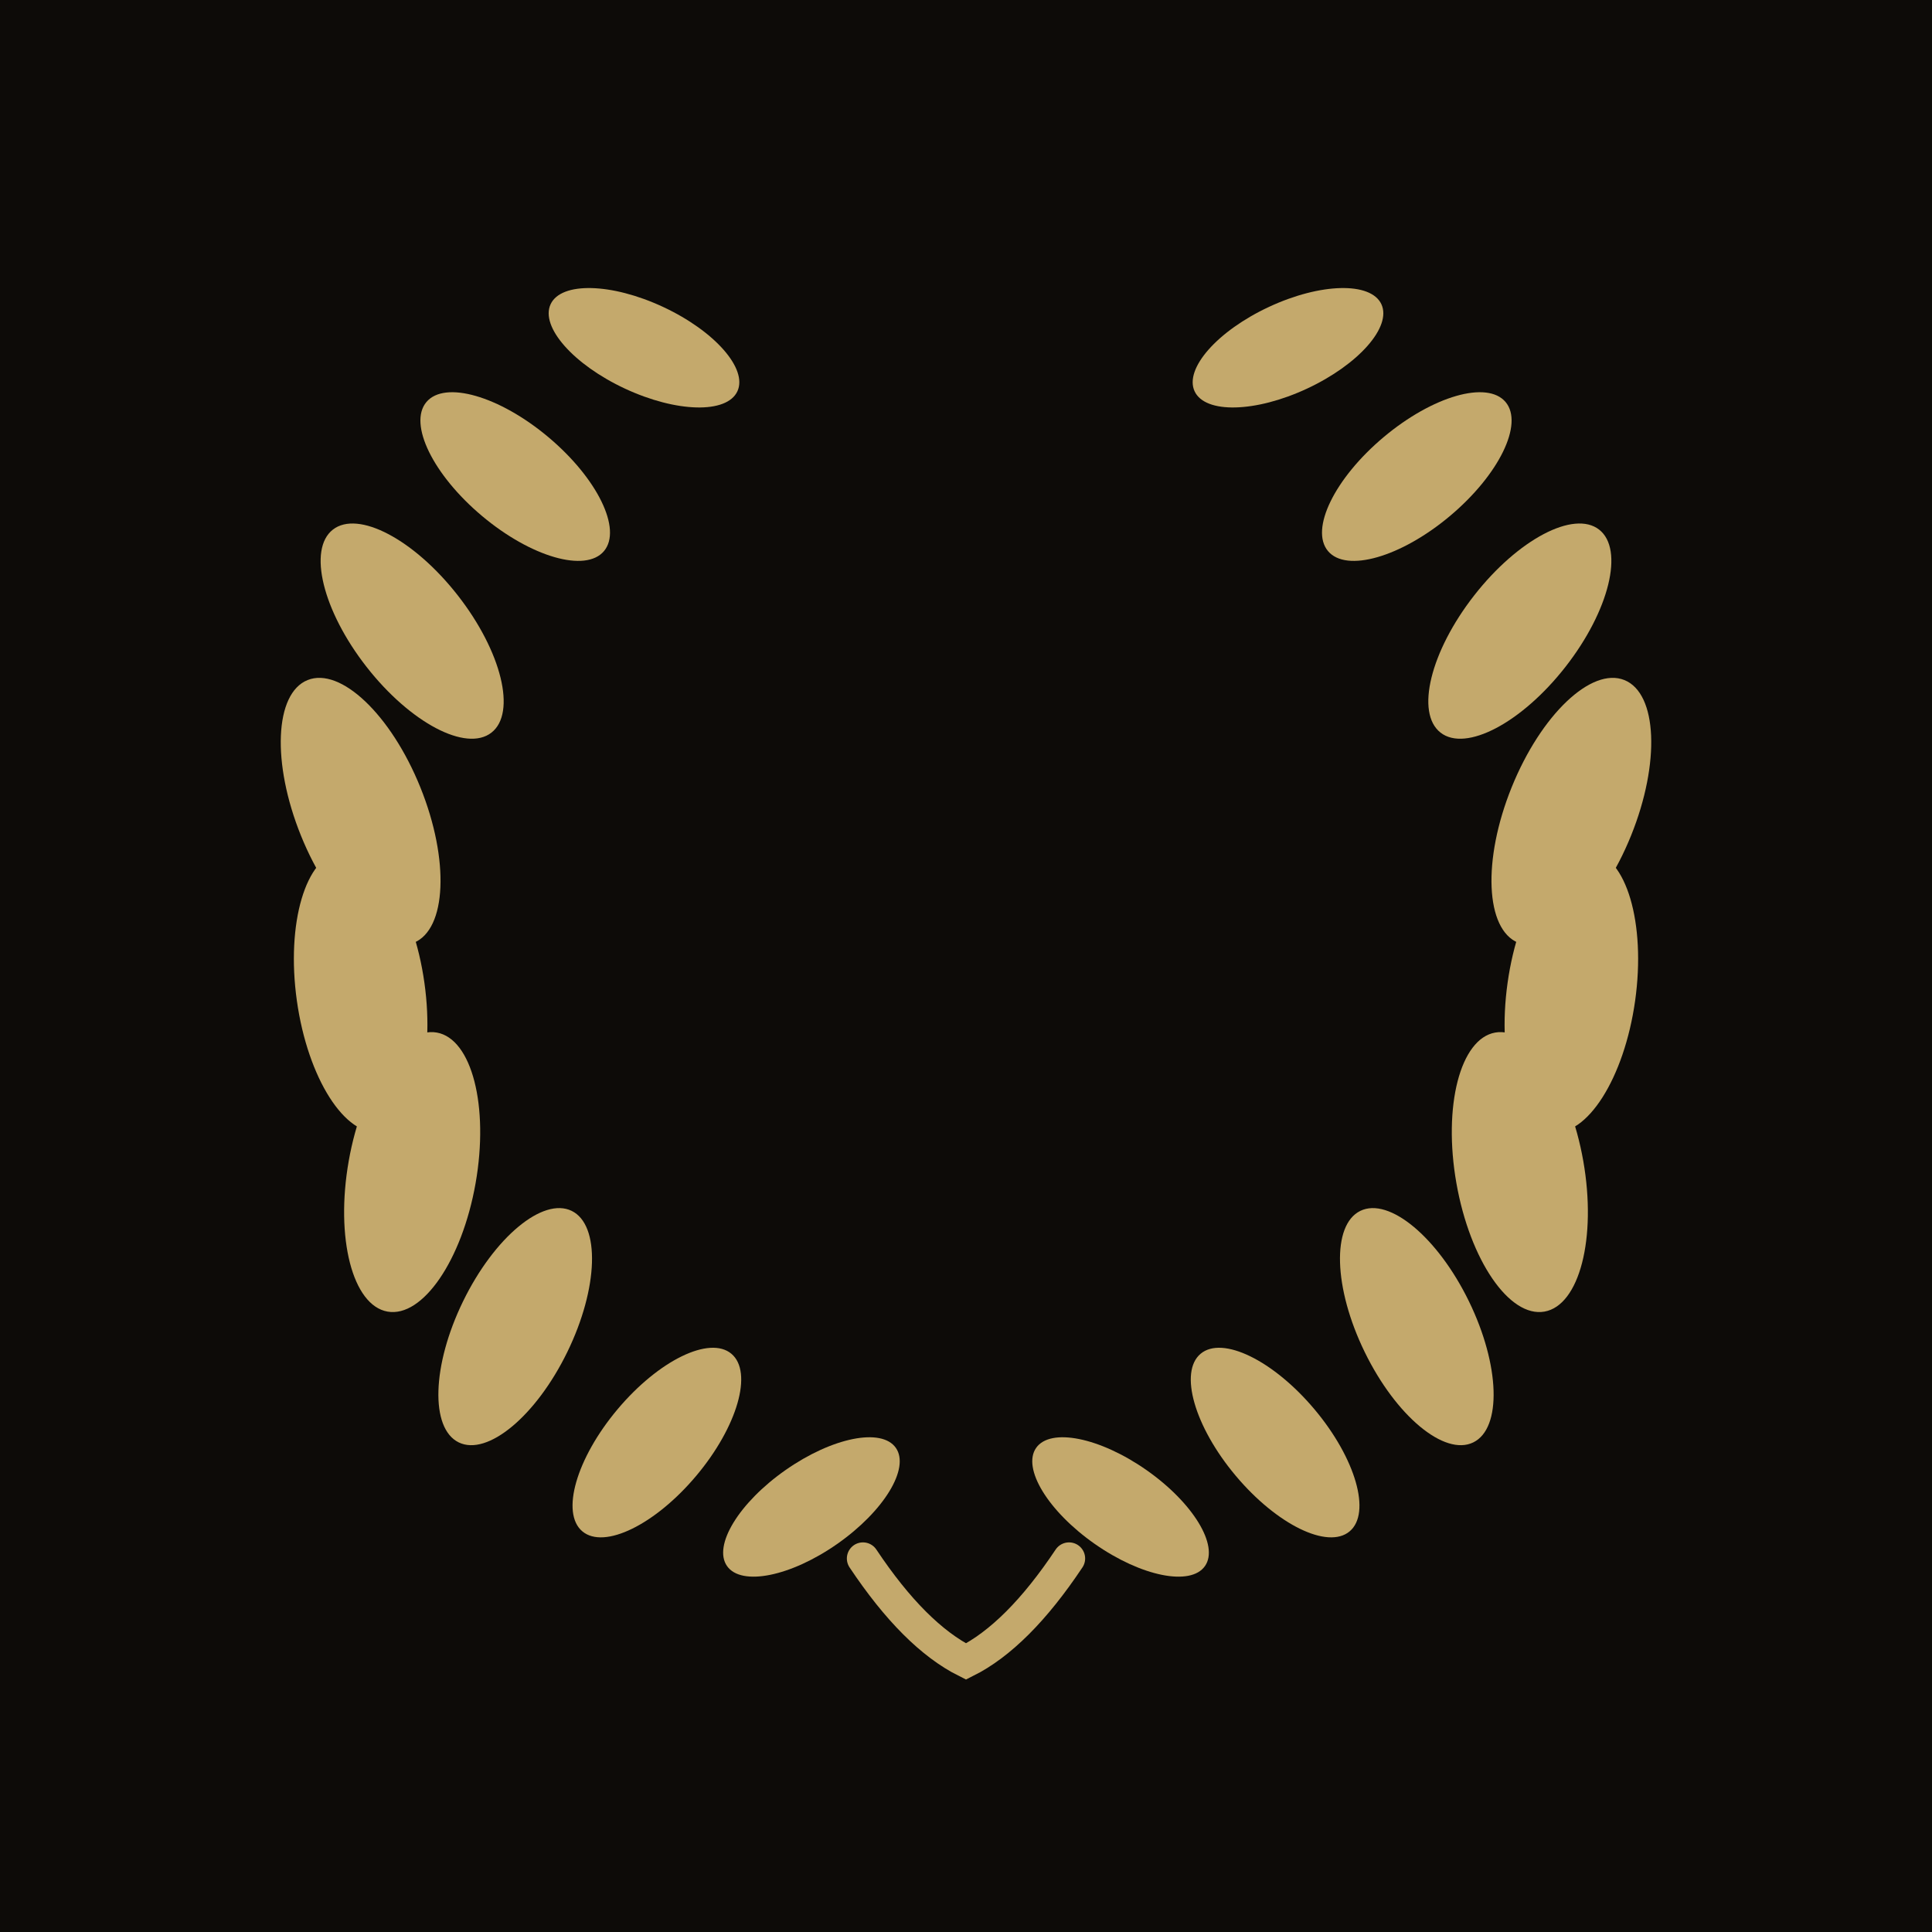
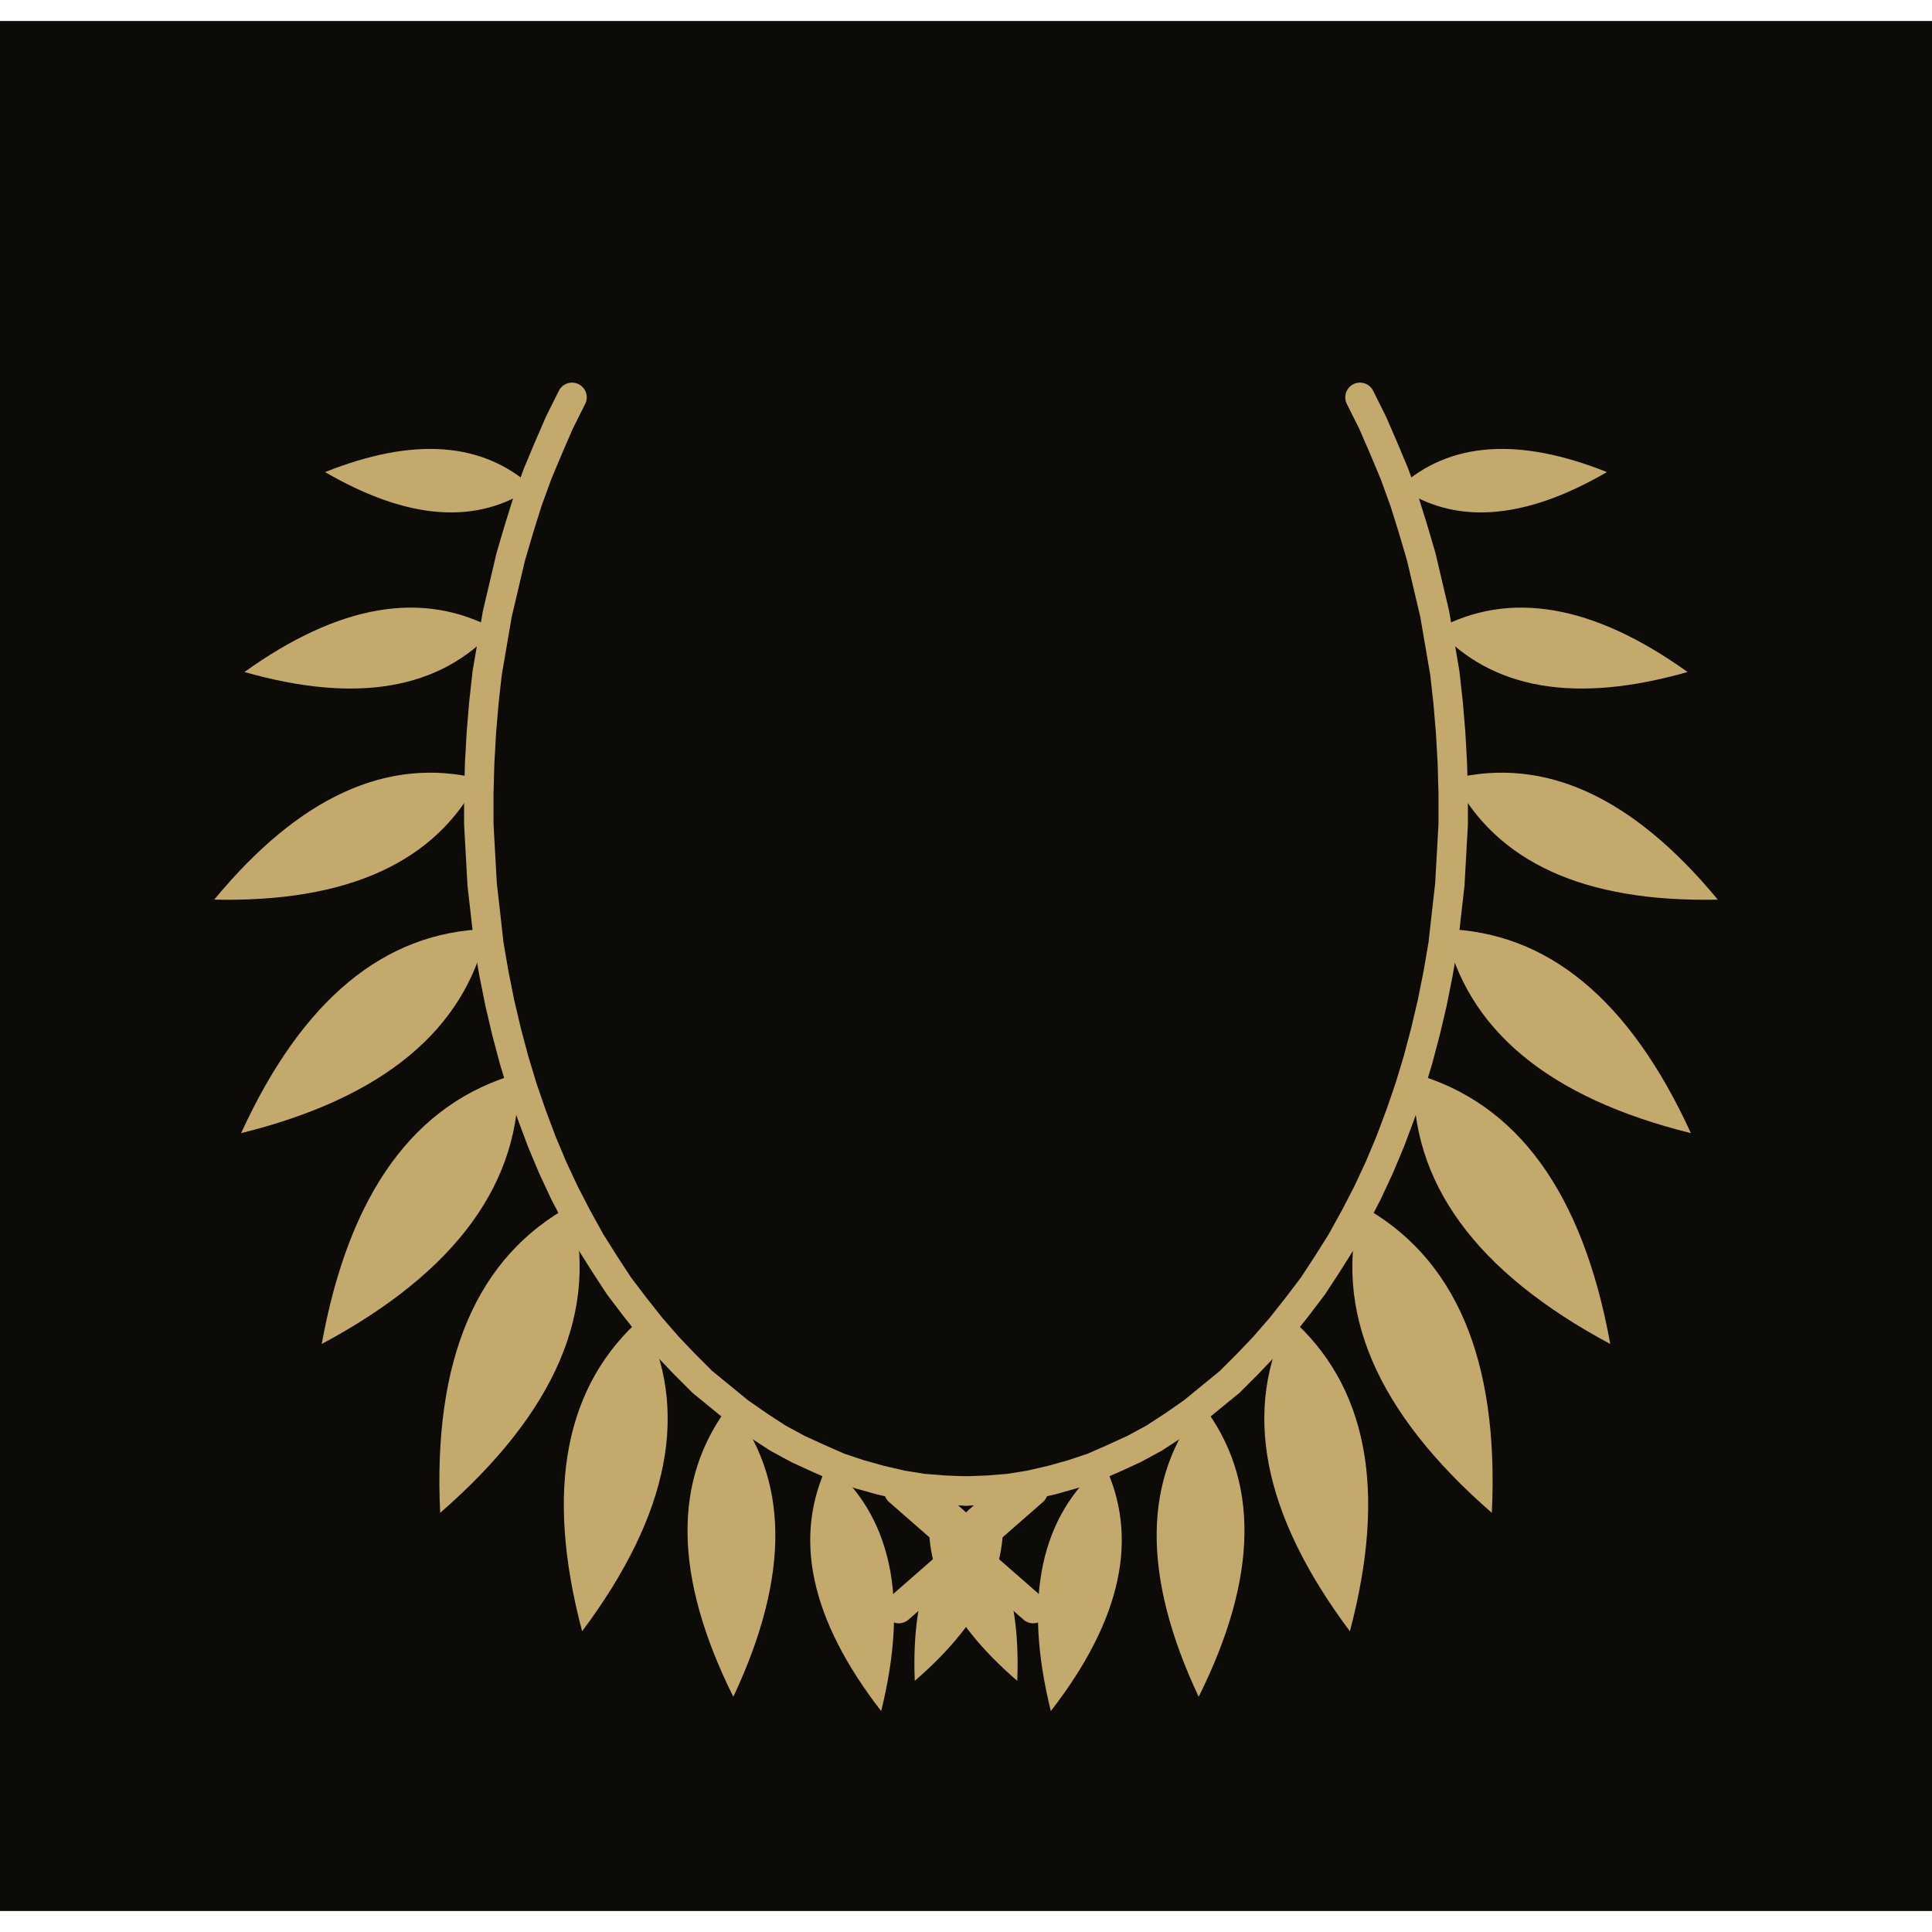
- <svg xmlns="http://www.w3.org/2000/svg" width="512" height="512" viewBox="-15 -15 150 150">
-   <rect x="-15" y="-15" width="150" height="150" fill="#0d0b08" />
-   <g fill="#c4a96c">
-     <ellipse cx="35" cy="12" rx="3.5" ry="8" transform="rotate(-65,35,12)" />
-     <ellipse cx="25" cy="22" rx="4" ry="9" transform="rotate(-50,25,22)" />
-     <ellipse cx="17" cy="34" rx="4.5" ry="10" transform="rotate(-38,17,34)" />
-     <ellipse cx="13" cy="48" rx="5" ry="11" transform="rotate(-22,13,48)" />
-     <ellipse cx="13" cy="62" rx="5" ry="11" transform="rotate(-8,13,62)" />
-     <ellipse cx="17" cy="76" rx="5" ry="11" transform="rotate(10,17,76)" />
-     <ellipse cx="25" cy="88" rx="4.5" ry="10" transform="rotate(26,25,88)" />
-     <ellipse cx="36" cy="97" rx="4" ry="9" transform="rotate(40,36,97)" />
-     <ellipse cx="48" cy="102" rx="3.5" ry="8" transform="rotate(55,48,102)" />
-     <ellipse cx="85" cy="12" rx="3.5" ry="8" transform="rotate(65,85,12)" />
-     <ellipse cx="95" cy="22" rx="4" ry="9" transform="rotate(50,95,22)" />
-     <ellipse cx="103" cy="34" rx="4.5" ry="10" transform="rotate(38,103,34)" />
-     <ellipse cx="107" cy="48" rx="5" ry="11" transform="rotate(22,107,48)" />
-     <ellipse cx="107" cy="62" rx="5" ry="11" transform="rotate(8,107,62)" />
-     <ellipse cx="103" cy="76" rx="5" ry="11" transform="rotate(-10,103,76)" />
-     <ellipse cx="95" cy="88" rx="4.5" ry="10" transform="rotate(-26,95,88)" />
-     <ellipse cx="84" cy="97" rx="4" ry="9" transform="rotate(-40,84,97)" />
-     <ellipse cx="72" cy="102" rx="3.5" ry="8" transform="rotate(-55,72,102)" />
-   </g>
-   <path d="M52 106 Q56 112 60 114 Q64 112 68 106" fill="none" stroke="#c4a96c" stroke-width="2.5" stroke-linecap="round" />
+ <svg xmlns="http://www.w3.org/2000/svg" viewBox="-15 -5 230 225" width="512" height="512">
+   <rect x="-15" y="-5" width="230" height="225" fill="#0d0b08" />
+   <path d="M100.0,170.0 L97.4,169.9 L94.9,169.7 L92.4,169.3 L89.8,168.7 L87.3,168.0 L84.9,167.2 L82.4,166.1 L80.0,165.0 L77.6,163.7 L75.3,162.2 L73.0,160.6 L70.8,158.8 L68.6,157.0 L66.5,154.9 L64.5,152.8 L62.5,150.5 L60.6,148.1 L58.7,145.6 L57.0,143.0 L55.3,140.3 L53.7,137.4 L52.2,134.5 L50.8,131.5 L49.5,128.4 L48.3,125.2 L47.2,122.0 L46.2,118.7 L45.3,115.3 L44.5,111.9 L43.8,108.4 L43.2,104.9 L42.8,101.3 L42.4,97.8 L42.2,94.2 L42.0,90.6 L42.0,87.0 L42.1,83.4 L42.3,79.8 L42.6,76.2 L43.0,72.6 L43.6,69.1 L44.2,65.6 L45.0,62.2 L45.8,58.8 L46.8,55.4 L47.8,52.2 L49.0,48.9 L50.3,45.8 L51.6,42.8 L53.1,39.8" fill="none" stroke="#c4a96c" stroke-width="3.5" stroke-linecap="round" />
+   <path d="M100.0,170.0 L102.6,169.9 L105.1,169.7 L107.6,169.3 L110.2,168.7 L112.7,168.0 L115.1,167.2 L117.6,166.1 L120.0,165.0 L122.4,163.7 L124.7,162.2 L127.0,160.6 L129.2,158.8 L131.4,157.0 L133.5,154.9 L135.5,152.8 L137.5,150.5 L139.4,148.1 L141.3,145.6 L143.0,143.0 L144.7,140.3 L146.3,137.4 L147.8,134.5 L149.2,131.5 L150.5,128.4 L151.7,125.2 L152.8,122.0 L153.8,118.7 L154.7,115.3 L155.5,111.9 L156.2,108.4 L156.8,104.9 L157.2,101.3 L157.6,97.8 L157.8,94.2 L158.0,90.6 L158.0,87.0 L157.9,83.4 L157.7,79.8 L157.4,76.2 L157.0,72.6 L156.4,69.1 L155.8,65.6 L155.0,62.2 L154.2,58.8 L153.2,55.4 L152.2,52.2 L151.0,48.9 L149.7,45.8 L148.4,42.8 L146.9,39.8" fill="none" stroke="#c4a96c" stroke-width="3.5" stroke-linecap="round" />
+   <path d="M96.2,169.8 Q93.1,181.4 106.1,192.6 Q106.8,175.5 96.2,169.8Z" fill="#c4a96c" />
+   <path d="M103.8,169.8 Q93.2,175.5 93.9,192.6 Q106.9,181.4 103.8,169.8Z" fill="#c4a96c" />
+   <path d="M83.6,166.7 Q77.2,179.8 89.9,196.2 Q94.9,176.0 83.6,166.7Z" fill="#c4a96c" />
+   <path d="M116.4,166.7 Q105.1,176.0 110.1,196.2 Q122.8,179.8 116.4,166.7Z" fill="#c4a96c" />
+   <path d="M71.9,159.7 Q61.6,173.0 72.3,194.5 Q82.5,172.8 71.9,159.7Z" fill="#c4a96c" />
+   <path d="M128.1,159.7 Q117.5,172.8 127.7,194.5 Q138.4,173.0 128.1,159.7Z" fill="#c4a96c" />
+   <path d="M61.5,149.3 Q47.6,161.4 54.3,186.7 Q70.0,165.7 61.5,149.3Z" fill="#c4a96c" />
+   <path d="M138.5,149.3 Q130.0,165.7 145.7,186.7 Q152.4,161.4 138.5,149.3Z" fill="#c4a96c" />
+   <path d="M53.0,136.0 Q36.1,145.2 37.4,172.6 Q58.1,154.6 53.0,136.0Z" fill="#c4a96c" />
+   <path d="M147.0,136.0 Q141.9,154.6 162.6,172.6 Q163.9,145.2 147.0,136.0Z" fill="#c4a96c" />
+   <path d="M46.7,120.3 Q28.2,125.5 23.3,152.5 Q47.4,139.6 46.7,120.3Z" fill="#c4a96c" />
+   <path d="M153.3,120.3 Q152.6,139.6 176.7,152.5 Q171.8,125.5 153.3,120.3Z" fill="#c4a96c" />
+   <path d="M43.0,103.1 Q24.6,103.6 13.7,127.4 Q39.1,121.1 43.0,103.1Z" fill="#c4a96c" />
+   <path d="M157.0,103.1 Q160.9,121.1 186.3,127.4 Q175.4,103.6 157.0,103.1Z" fill="#c4a96c" />
+   <path d="M42.0,85.2 Q25.7,81.2 10.5,99.6 Q34.4,100.1 42.0,85.2Z" fill="#c4a96c" />
+   <path d="M158.0,85.2 Q165.6,100.1 189.5,99.6 Q174.3,81.2 158.0,85.2Z" fill="#c4a96c" />
+   <path d="M43.9,67.4 Q31.0,60.4 14.1,72.5 Q34.1,78.2 43.9,67.4Z" fill="#c4a96c" />
+   <path d="M156.1,67.4 Q165.9,78.2 185.9,72.5 Q169.0,60.4 156.1,67.4Z" fill="#c4a96c" />
+   <path d="M48.4,50.5 Q39.5,42.4 23.7,48.7 Q38.5,57.3 48.4,50.5Z" fill="#c4a96c" />
+   <path d="M151.6,50.5 Q161.5,57.3 176.3,48.7 Q160.5,42.4 151.6,50.5Z" fill="#c4a96c" />
+   <path d="M92.0,170.0 L108.0,184.0 M108.0,170.0 L92.0,184.0" fill="none" stroke="#c4a96c" stroke-width="3.5" stroke-linecap="round" />
</svg>
